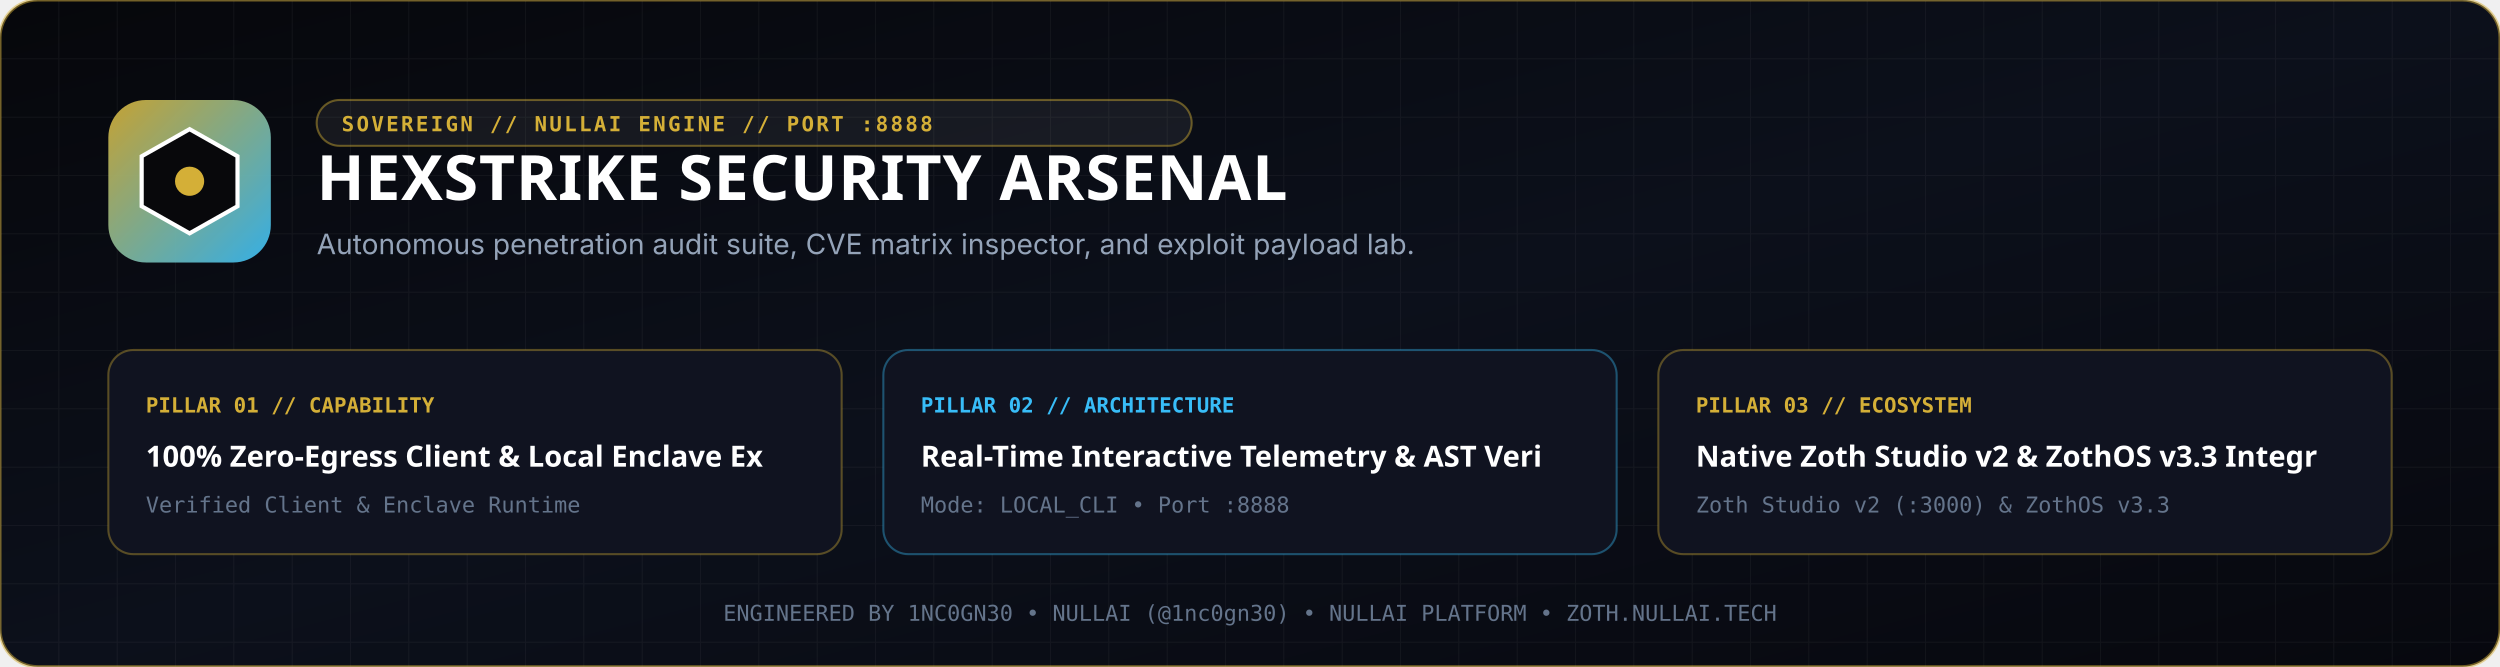
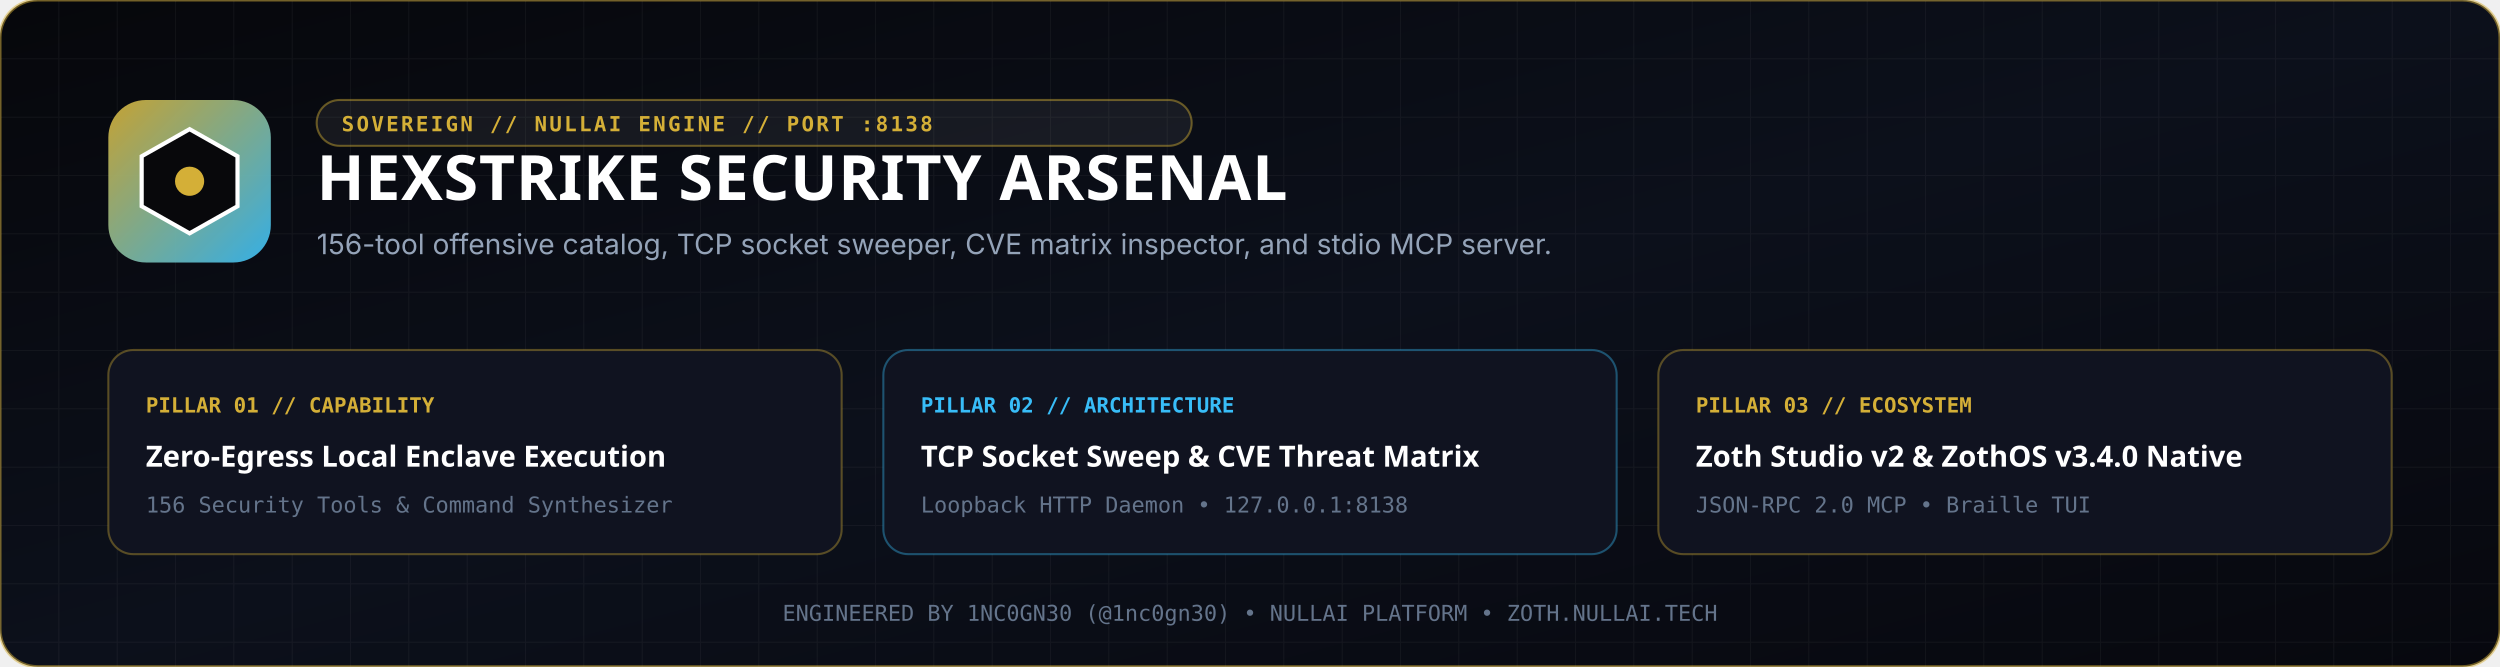
<svg xmlns="http://www.w3.org/2000/svg" viewBox="0 0 1200 320" width="100%" height="100%">
  <defs>
    <linearGradient id="bg" x1="0%" y1="0%" x2="100%" y2="100%">
      <stop offset="0%" stop-color="#06070B" />
      <stop offset="50%" stop-color="#0C101B" />
      <stop offset="100%" stop-color="#07080E" />
    </linearGradient>
    <linearGradient id="accent" x1="0%" y1="0%" x2="100%" y2="100%">
      <stop offset="0%" stop-color="#D4AF37" />
      <stop offset="100%" stop-color="#38BDF8" />
    </linearGradient>
    <pattern id="grid" width="28" height="28" patternUnits="userSpaceOnUse">
      <path d="M 28 0 L 0 0 0 28" fill="none" stroke="rgba(255,255,255,0.04)" stroke-width="1" />
    </pattern>
  </defs>
  <rect width="1200" height="320" rx="18" fill="url(#bg)" stroke="#D4AF37" stroke-opacity="0.5" stroke-width="1.5" />
  <rect width="1200" height="320" rx="18" fill="url(#grid)" />
  <g transform="translate(52, 48)">
    <rect width="78" height="78" rx="18" fill="url(#accent)" opacity="0.92" />
    <polygon points="39,14 62,27 62,51 39,64 16,51 16,27" fill="#08080B" stroke="#FFFFFF" stroke-width="2" />
    <circle cx="39" cy="39" r="7" fill="#D4AF37" />
  </g>
  <g transform="translate(152, 62)">
    <rect x="0" y="-14" width="420" height="22" rx="11" fill="rgba(255,255,255,0.06)" stroke="#D4AF37" stroke-opacity="0.45" />
-     <text x="12" y="1" fill="#D4AF37" font-family="JetBrains Mono, monospace" font-size="10" font-weight="700" letter-spacing="1.1">SOVEREIGN // NULLAI ENGINE // PORT :8888</text>
+     <text x="12" y="1" fill="#D4AF37" font-family="JetBrains Mono, monospace" font-size="10" font-weight="700" letter-spacing="1.1">SOVEREIGN // NULLAI ENGINE // PORT :8138</text>
    <text x="0" y="34" fill="#FFFFFF" font-family="Syne, Space Grotesk, sans-serif" font-size="30" font-weight="800" letter-spacing="0.4">HEXSTRIKE SECURITY ARSENAL</text>
-     <text x="0" y="60" fill="#94A3B8" font-family="Inter, sans-serif" font-size="13.5">Autonomous penetration audit suite, CVE matrix inspector, and exploit payload lab.</text>
+     <text x="0" y="60" fill="#94A3B8" font-family="Inter, sans-serif" font-size="13.5">156-tool offensive catalog, TCP socket sweeper, CVE matrix inspector, and stdio MCP server.</text>
  </g>
  <g transform="translate(52, 168)">
    <rect x="0" y="0" width="352" height="98" rx="12" fill="#101320" stroke="#D4AF37" stroke-opacity="0.38" />
    <text x="18" y="30" fill="#D4AF37" font-family="JetBrains Mono, monospace" font-size="10" font-weight="700">PILLAR 01 // CAPABILITY</text>
-     <text x="18" y="56" fill="#FFFFFF" font-family="Space Grotesk, sans-serif" font-size="14" font-weight="700">100% Zero-Egress Client &amp; Local Enclave Ex</text>
-     <text x="18" y="78" fill="#64748B" font-family="JetBrains Mono, monospace" font-size="10.5">Verified Client &amp; Enclave Runtime</text>
+     <text x="18" y="56" fill="#FFFFFF" font-family="Space Grotesk, sans-serif" font-size="14" font-weight="700">Zero-Egress Local Enclave Execution</text>
+     <text x="18" y="78" fill="#64748B" font-family="JetBrains Mono, monospace" font-size="10.5">156 Security Tools &amp; Command Synthesizer</text>
    <rect x="372" y="0" width="352" height="98" rx="12" fill="#101320" stroke="#38BDF8" stroke-opacity="0.38" />
    <text x="390" y="30" fill="#38BDF8" font-family="JetBrains Mono, monospace" font-size="10" font-weight="700">PILLAR 02 // ARCHITECTURE</text>
-     <text x="390" y="56" fill="#FFFFFF" font-family="Space Grotesk, sans-serif" font-size="14" font-weight="700">Real-Time Interactive Telemetry &amp; AST Veri</text>
-     <text x="390" y="78" fill="#64748B" font-family="JetBrains Mono, monospace" font-size="10.5">Mode: LOCAL_CLI • Port :8888</text>
+     <text x="390" y="56" fill="#FFFFFF" font-family="Space Grotesk, sans-serif" font-size="14" font-weight="700">TCP Socket Sweep &amp; CVE Threat Matrix</text>
+     <text x="390" y="78" fill="#64748B" font-family="JetBrains Mono, monospace" font-size="10.5">Loopback HTTP Daemon • 127.0.0.1:8138</text>
    <rect x="744" y="0" width="352" height="98" rx="12" fill="#101320" stroke="#D4AF37" stroke-opacity="0.38" />
    <text x="762" y="30" fill="#D4AF37" font-family="JetBrains Mono, monospace" font-size="10" font-weight="700">PILLAR 03 // ECOSYSTEM</text>
-     <text x="762" y="56" fill="#FFFFFF" font-family="Space Grotesk, sans-serif" font-size="14" font-weight="700">Native Zoth Studio v2 &amp; ZothOS v3.3 Integr</text>
-     <text x="762" y="78" fill="#64748B" font-family="JetBrains Mono, monospace" font-size="10.5">Zoth Studio v2 (:3000) &amp; ZothOS v3.3</text>
+     <text x="762" y="56" fill="#FFFFFF" font-family="Space Grotesk, sans-serif" font-size="14" font-weight="700">Zoth Studio v2 &amp; ZothOS v3.4.0 Native</text>
+     <text x="762" y="78" fill="#64748B" font-family="JetBrains Mono, monospace" font-size="10.5">JSON-RPC 2.0 MCP • Braille TUI</text>
  </g>
  <text x="600" y="298" text-anchor="middle" fill="#64748B" font-family="JetBrains Mono, monospace" font-size="10.5">
-     ENGINEERED BY 1NC0GN30 • NULLAI (@1nc0gn30)  •  NULLAI PLATFORM  •  ZOTH.NULLAI.TECH
+     ENGINEERED BY 1NC0GN30 (@1nc0gn30)  •  NULLAI PLATFORM  •  ZOTH.NULLAI.TECH
  </text>
</svg>
